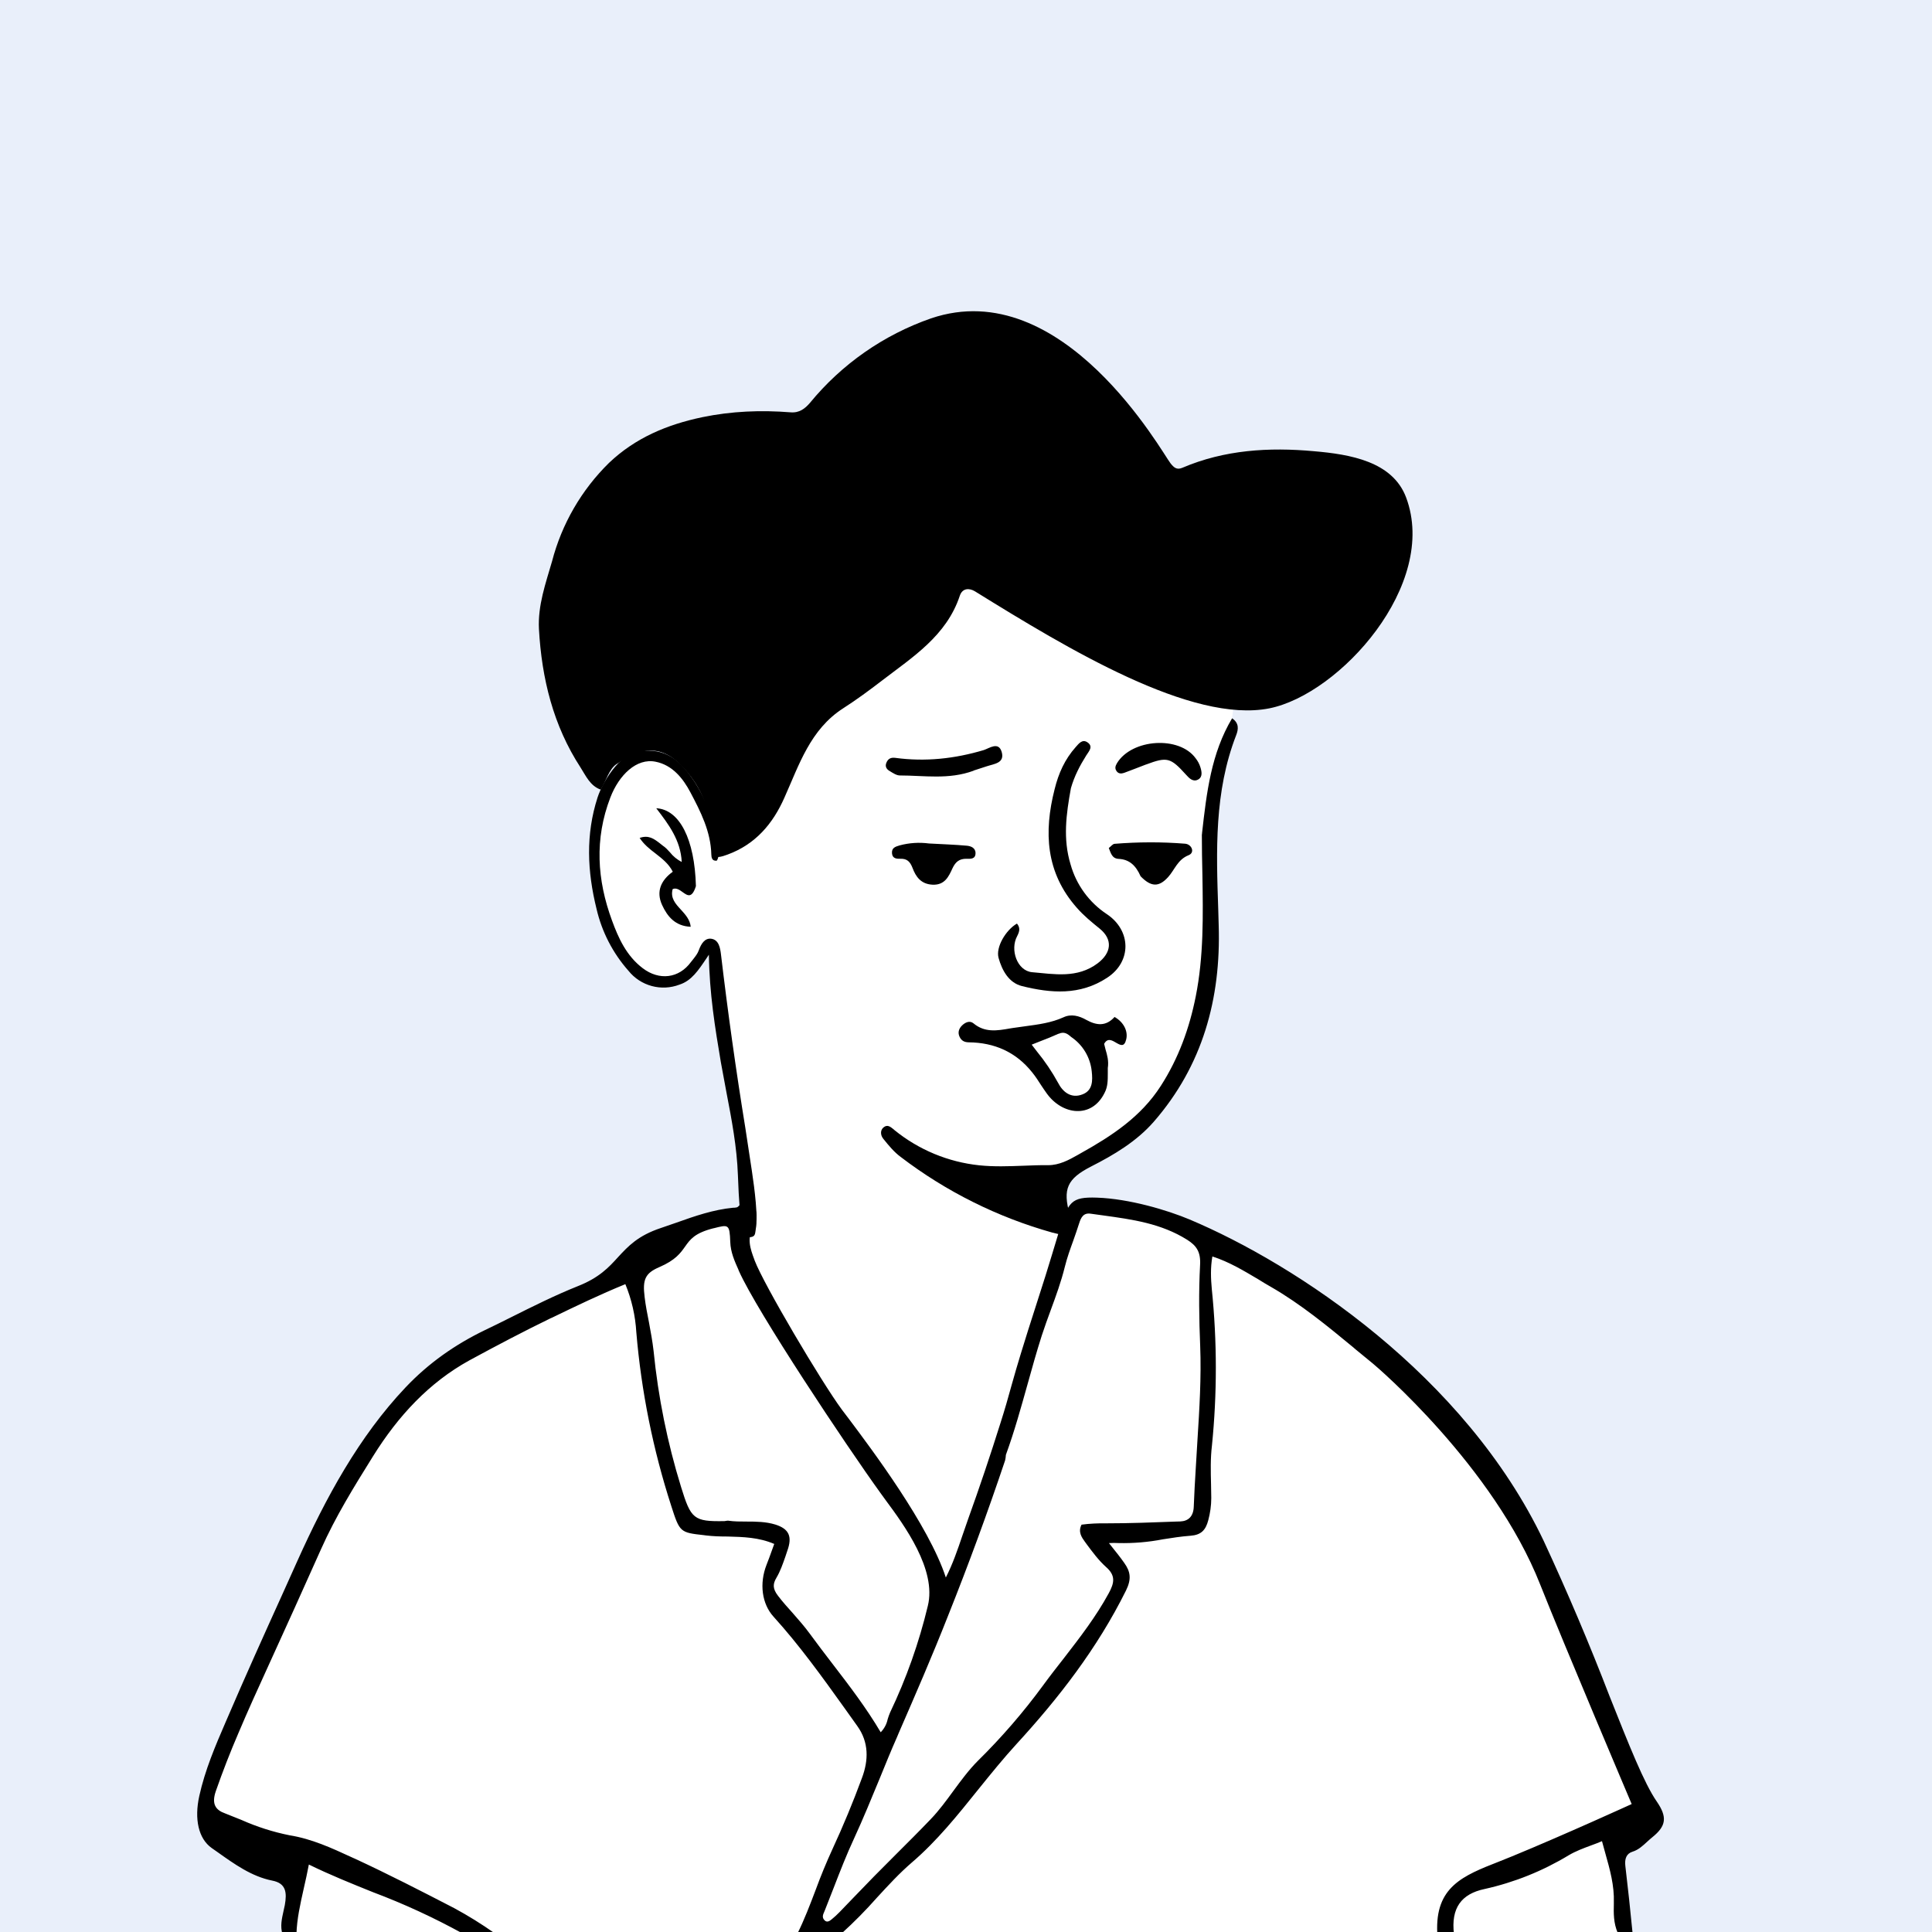
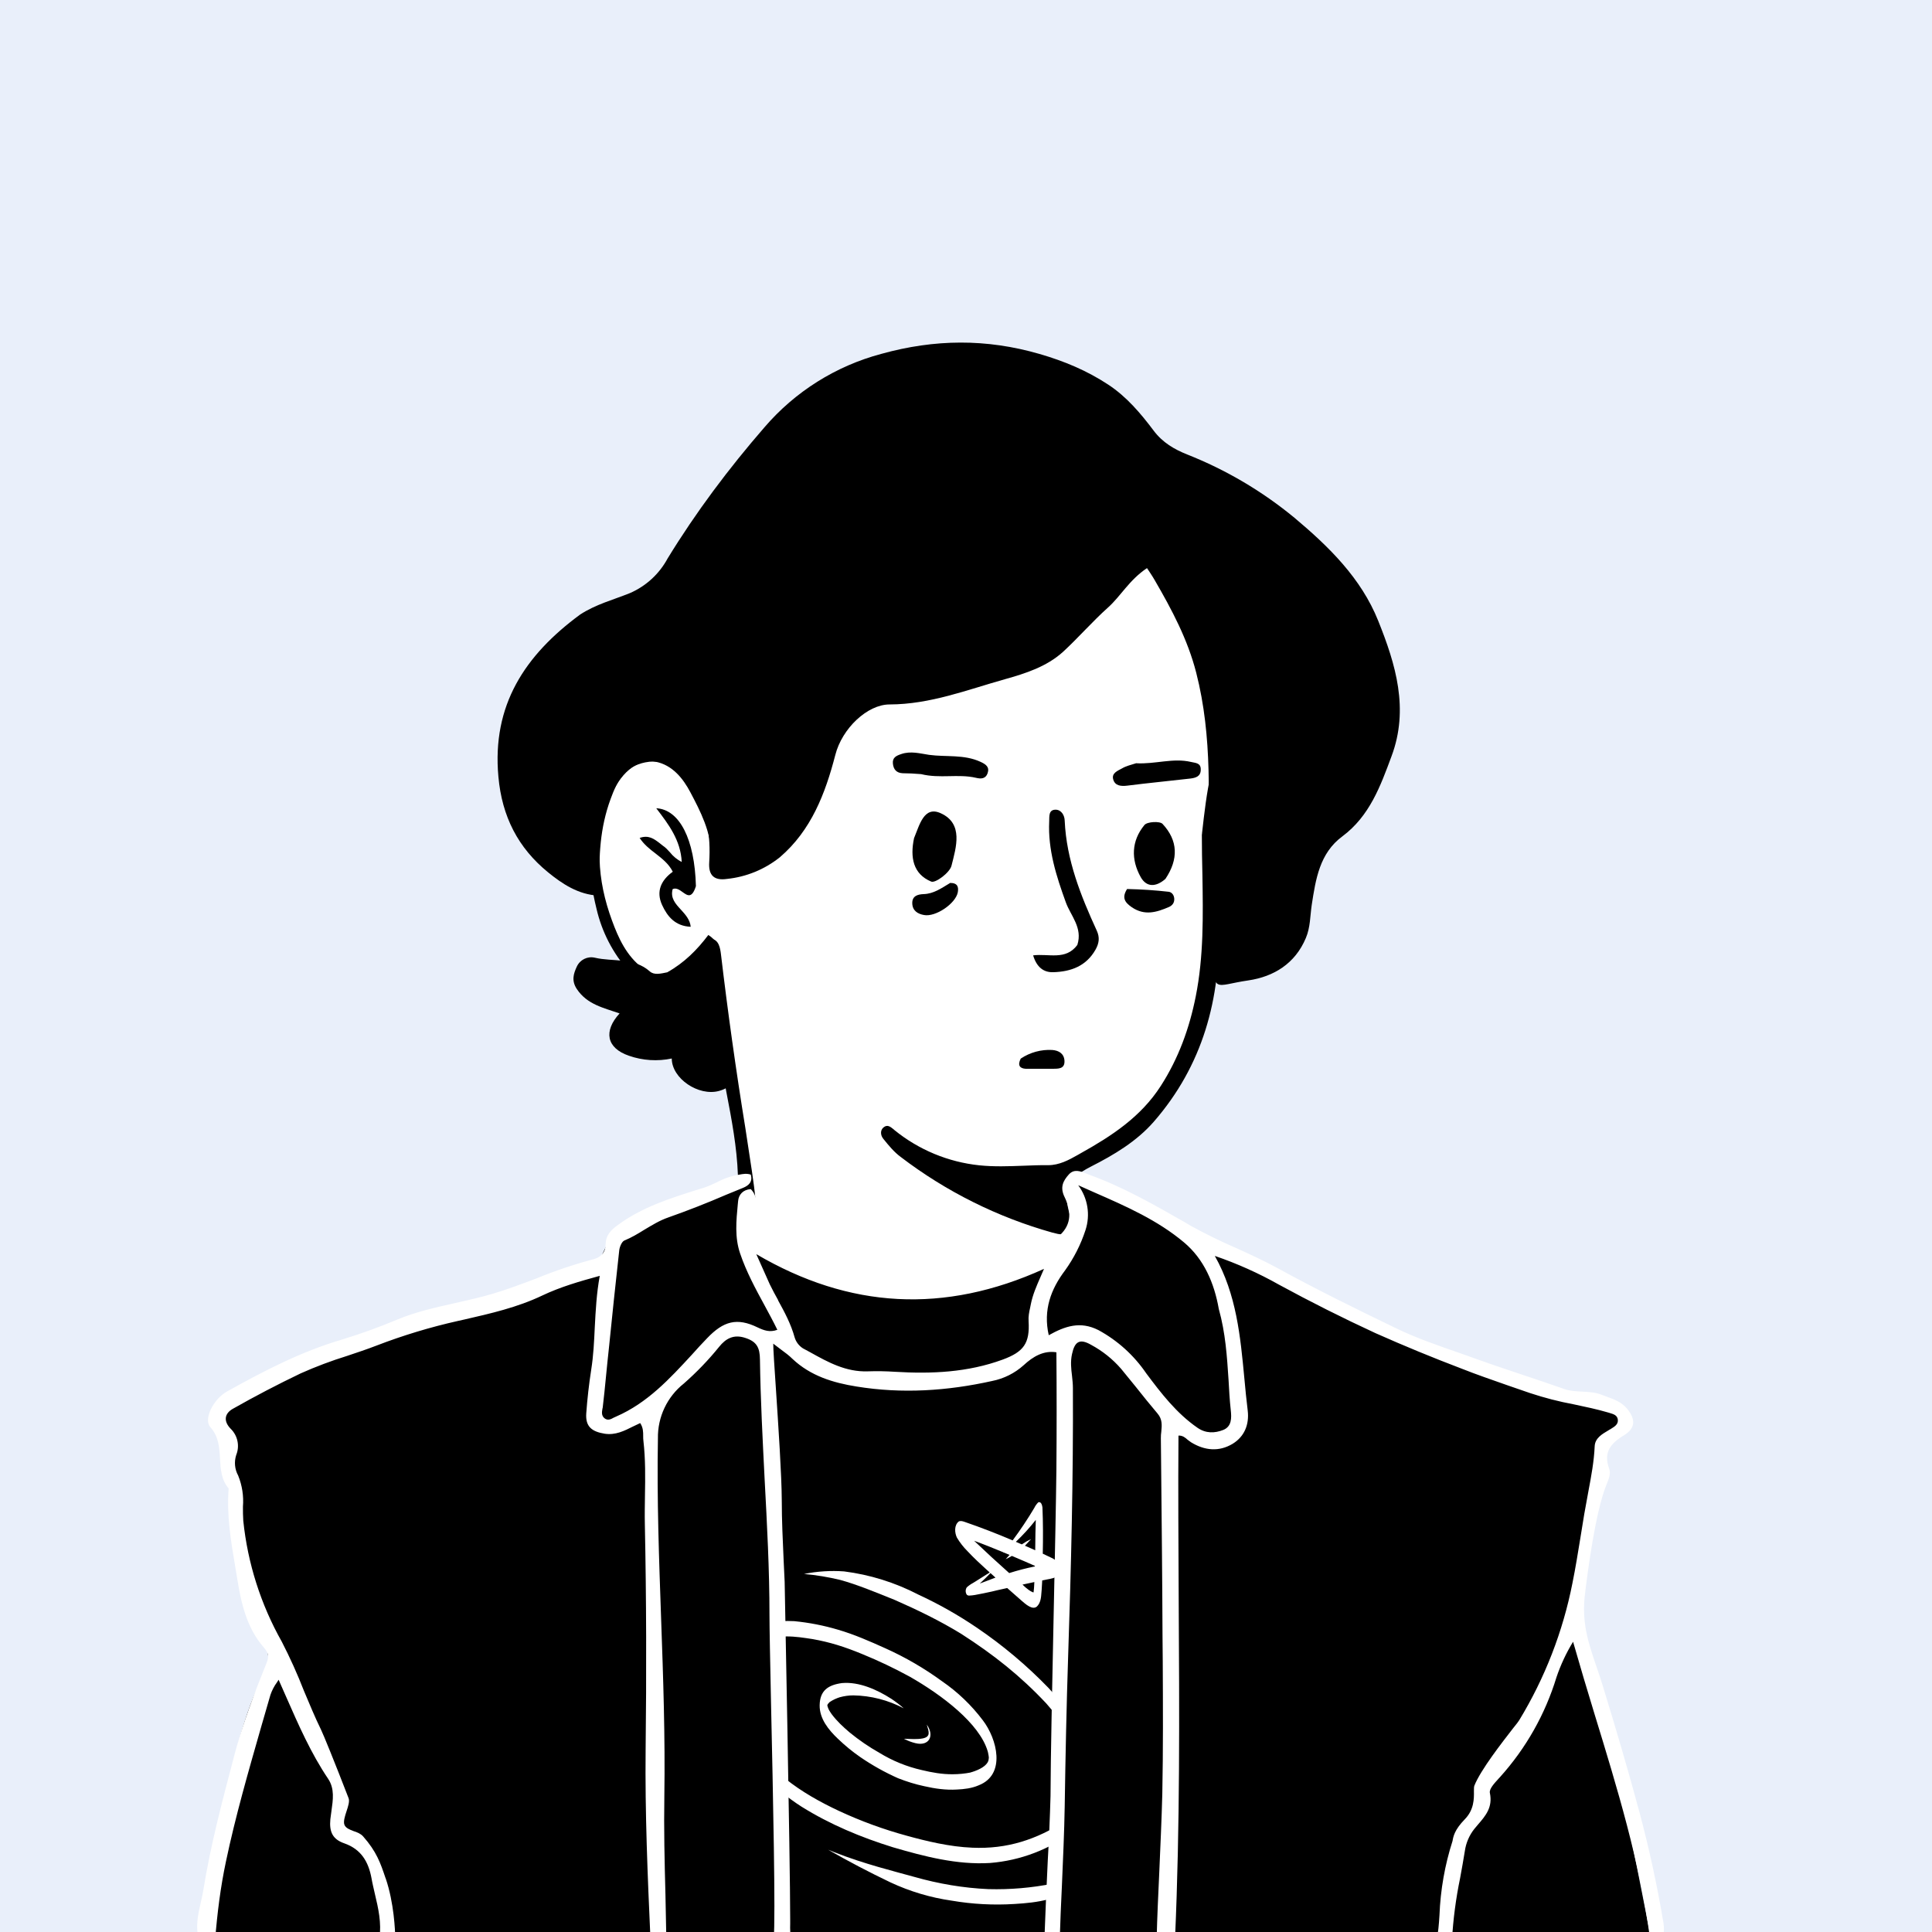
<svg xmlns="http://www.w3.org/2000/svg" viewBox="0 0 1744 1744" fill="none" shape-rendering="auto">
  <mask id="viewboxMask">
    <rect width="1744" height="1744" rx="0" ry="0" x="0" y="0" fill="#fff" />
  </mask>
  <g mask="url(#viewboxMask)">
    <rect fill="#e9effa" width="1744" height="1744" x="0" y="0" />
    <g transform="translate(531 487)">
      <path d="M554 727.7c-99.2 297-363.8 388.6-503.7 19.8-19.3-50.7 31-69.5 66.2-91.9 24.1-15.3 36.8-28.5 35.3-42.2-7-64.4-36.9-243.8-36.9-243.8l-3-5.8s.7-1.6-2.2 1.2c-3 3-9.9 34.2-37 34.2-24.5 0-49.2-10.9-61-86.3C7.2 285.6 9.6 214 40 201c12.5-5.3 24-7.2 35.2-.8 11.3 6.4-13-22 112-126C268.4 6.4 396.7-3.5 448.5 8 500.3 19.5 552 44.8 574.9 98.5c27.8 65-25.9 114.3-14 262.5-2.2 53.6.8 171.2-146.6 210.6-28 7.5-19.3 48.4 22.7 58.4 67 21 117 72.3 117 97.9" fill="#fff" />
      <path fill-rule="evenodd" clip-rule="evenodd" d="m554 266.2.1-1.4c4.1-36.4 8.2-71.7 27.1-103.4 6.5 4.4 5.7 10 3.7 15.2-19.9 51.2-18 104.4-16.2 157.6l.4 14c2.1 66.4-14.5 126.8-58.7 177.5-15.4 17.6-35.8 29.8-56.5 40.3-21.4 11-25.9 20.1-19.2 43.6l.8 2.6c1.4 3.9 2.8 7.9-1 11.8-4.5 4.6-9.5 3.3-14.8 1.8l-.6-.1a406.4 406.4 0 0 1-137-68.3c-6-4.4-10.8-10.3-15.5-16.1l-.3-.4c-2.5-3-3-7.8.5-10.4 3.3-2.5 5.8-.5 8.7 1.8l1 .9a145.5 145.5 0 0 0 76.3 31.7c13.4 1.4 26.6.9 40 .4 7.4-.3 14.8-.6 22.3-.5 10.2 0 18.7-4.7 26.7-9.2l2.8-1.6c27.8-15.5 54.3-32.8 72.2-60.7 16.1-25 25.9-52.2 31.6-80.9 7.2-36.1 6.6-72.7 6-109.8-.3-12-.5-24.2-.5-36.4ZM50.6 190.8c21.9-1.7 34 11.2 44.3 26.3a140.4 140.4 0 0 1 22.4 61.5c.5 3.7 1 7.6-1.2 11.3-4.5.6-4.9-3-5-5.6-.5-20.7-9.7-38.7-18.9-56.1-6.6-12.5-16.2-24.6-31.4-27.6-17.2-3.5-33 12-40.8 32.2-14.5 37.6-12 74.6 1.4 111 5.8 15.9 13.1 32.1 27.8 43.2 14.8 11.3 32.7 9.3 43.6-5.7l2-2.5c2-2.6 4-5.1 5-8 2.1-5.8 5.4-11.2 11.3-10.4 6.8 1 8 8.3 8.7 14a3661 3661 0 0 0 22 156.7l5.9 38.8c2.6 17.1 5.6 41.7 3.6 52.1a28 28 0 0 0-.3 2.2c-.4 2.8-.6 5-4.2 5.5-4.9.8-7-2-7.7-6.4-2.3-17-3-23.6-4-49.6-.9-25.2-5.6-50-10.4-74.9l-5-27c-5.2-30.8-10.3-62-10.8-97l-2 3c-7.6 11.3-13.7 20.5-24.5 24a40.5 40.5 0 0 1-46.1-12.5 127.8 127.8 0 0 1-28.8-55.8c-8.4-34-9.9-67.1.9-100.6 5.2-16.1 23.7-44.7 42.2-42Zm34.6 127.5c4.4 3.2 8.4 6 12-5.4-1.1-42.2-14.7-69.2-35.8-70.3 11.2 14.6 22 28.8 23 48.5a32.3 32.3 0 0 1-10.7-8.8c-2-2.2-4-4.4-6.5-6l-3-2.4c-4.8-3.6-9.7-7.4-17.8-4.5 3.8 5.8 9 10 14.3 14 6 4.7 12 9.3 15.6 16.5-10.6 7.7-15.2 17.7-9.7 29.9 4.8 10.5 11.9 19.2 25.9 19.8-.6-6.3-4.7-10.9-8.8-15.4-5-5.4-9.7-10.6-7.5-18.6 3.2-1.5 6.2.7 9 2.7Z" fill="#000" />
    </g>
    <g transform="translate(178 1057)">
-       <path d="M1291.6 689H83.2l8.6-63.3S14.2 599.3 6.5 584c-7.8-15.3 84.1-214.2 96.7-245.6 12.7-31.5 77-142.8 115.1-164C260.7 150.6 400 87.5 408 81.1c26.1-21 82.7-42.8 82.7-42.8V69l171.4 281 10.3 37.8S776 107 785.7 50C793.9 2 905.5 60.2 905.5 60.2s114.1 70.6 143 93.3c58.4 46.2 140 138.6 180.7 239.2 23.2 57 72.5 168.2 80.6 181.3 8.1 13-27 36-27 36l8.8 79.1Z" fill="#fff" />
-       <path fill-rule="evenodd" clip-rule="evenodd" d="M1044.5 160c-24.1-19.9-48.3-39.8-75-55.2-4-2.2-7.8-4.6-11.7-7-13.2-7.8-26.4-15.8-41.4-20.6-1.8 10.2-1.4 20-.5 29.6A699 699 0 0 1 916 248c-1.4 11.5-1.1 23.3-.8 35l.2 12.3c0 6.8-1 13.6-2.7 20-2.4 9.2-6.7 13.3-16 14-8.3.6-16.6 1.9-24.8 3.2a187.8 187.8 0 0 1-40.3 3.4c-2.8-.2-5.6-.1-7.3 0H823l3.5 4.4c3.2 4 7 8.7 10.4 13.6 5.5 7.7 6.7 14.4 1.5 24.9-26 52.4-61 97.3-98.6 138.3-12 13.1-23.4 27.2-34.7 41.2-18.7 23.3-37.4 46.6-59.8 65.8-11.3 9.7-21.5 20.8-31.8 32a403.9 403.9 0 0 1-31.7 32.1c-13.3.7-26.2.7-40.2.7 6.4-12.8 11.6-26.5 16.8-40.2a497 497 0 0 1 15-36.4 858.8 858.8 0 0 0 26.7-64.4c6-16 6.3-32.2-4.2-46.8l-11.4-16c-20.4-28.5-40.9-57-64.2-82.7-10.6-11.6-13-30-6.3-47 1.7-4.2 3.2-8.5 4.8-12.9l2.1-5.8c-14-6-28-6.3-42.1-6.7-6.7 0-13.3-.2-19.8-1l-1.4-.2c-21.6-2.4-22-2.5-29.6-26.2a699.8 699.8 0 0 1-31.6-157 134.6 134.6 0 0 0-9.9-43.4c-22.8 9.3-44.6 19.8-66.3 30.3l-1 .4c-24.7 12-49.2 24.9-73.5 38.1-36 19.8-64.1 49.8-87 86.6l-.5.8c-16.7 26.8-33.3 53.6-46.4 83L88 394.4l-13.3 29.3-10.5 23.1c-9.2 20.2-18.4 40.3-27 60.7a795.9 795.9 0 0 0-20.4 52.4c-4 11.7-.1 17 8.3 20l15 6a206 206 0 0 0 43.3 13.8c20 3.2 38 11.5 56 19.8l1.3.6 1.4.6c30.3 14 60 29.3 89.8 44.7a360.8 360.8 0 0 1 36.6 22.7c-9.6.8-19.2 1-28.8.3a620 620 0 0 0-80.9-37.3c-19.4-7.8-38.8-15.6-58-25a565 565 0 0 1-4.6 21.6C93 662 90 675.2 89.6 689H77c-2.2-7.2-.6-14 .9-20.8l1.2-5.5c2-11.3 1.2-19.7-11.4-22.1-18.5-3.7-34-14.8-49.6-25.9a1279 1279 0 0 0-5-3.5c-12-8.5-15.8-26.2-11.2-47 5.2-23.5 14.4-45 23.7-66.5l1.3-3c16.3-38 33.2-75.5 50.2-113l13.4-29.8c25.7-57.1 55.5-112 97.5-156.4 21-22.2 45-38.9 71.7-51.8 7.8-3.7 15.6-7.6 23.4-11.5 20-10 40-20 60.5-28.2 19.3-7.6 28-17 36.4-26.3 9-9.7 17.8-19.3 38.6-26.2l13.9-4.8c16.8-6 33.6-11.8 51.4-13.5h1c1.3-.1 2.6-.2 3.4-1l.3-.3c4-4 8.3-8 13-1.6a17.5 17.5 0 0 1 1 19.2c-7 10.8-3.2 21 .3 30.4l.3.9c8.4 22 60.2 109.5 78.7 134.6l6 7.9c21 28 72.4 96.4 87.9 143.7 6.2-12.1 10.6-25 14.9-37.7l5.2-15a2199 2199 0 0 0 29.2-86.7c3.7-11.5 7-23 10.2-34.7 2.7-9.4 5.3-18.8 8.2-28 4.3-14.2 8.8-28.2 13.3-42.2l9-28.2 5.9-19.2 6.5-21.5c8.3-25.8 10.4-30.5 34-29.7 29.2 1 63.6 11.3 83.6 19.7 96 40.4 248.5 140.6 319.7 290.2a2276 2276 0 0 1 59.5 140.3c17.5 44 31.2 78.6 42.6 95 9.6 14 8.5 22-4 32.1a92.1 92.1 0 0 0-4.7 4.1c-4 3.7-8 7.4-13.2 9-5.6 1.7-7.3 6.5-6.5 13a2842 2842 0 0 1 6.5 60.4c-4.1 1-8 1-13.3.1-4-9.2-3.8-18-3.6-26.5v-1c.5-15.5-3.5-29.7-7.7-44.6l-3-10.9c-3.3 1.4-6.6 2.7-10 3.9-7 2.6-13.7 5.1-20 8.8a252.2 252.2 0 0 1-76 30.5c-20.9 4.4-30.5 17.1-27.6 40.8-5 .1-10.1-.3-15.1-1.2-2-41.7 23.2-51.6 55.8-64.4l11.7-4.7c47.4-19.5 108-47.2 108-47.2s-61.1-143.9-82.6-198.2c-42-106.6-147.6-196.7-151.1-199.5l-16.7-13.7ZM729.3 261.3a2651.4 2651.4 0 0 1-51.6 140.5c-14 35.6-29.2 70.6-44.4 105.5l-1.5 3.6c-5.5 12.4-10.6 25-15.7 37.5-7.5 18.2-15 36.5-23.2 54.3-6.7 14.4-12.5 29.3-18.3 44.3l-8 20.4-.5 1.2c-1.2 2.7-2.4 5.4.4 8 2.1 2 4.4.5 6.2-1 2.4-2 4.8-4.1 7-6.4l13-13.5 18.4-19 19.5-19.6c10.6-10.6 21.2-21.1 31.6-32 7.5-7.8 14-16.7 20.5-25.6 7-9.5 14-19 22-27a560 560 0 0 0 58.8-68c6.2-8.5 12.7-16.8 19.2-25.1 14.3-18.5 28.6-37 40.1-58.1 5.2-9.5 6.4-16.1-2.4-23.8-6.7-6-12.3-13.6-17.8-21l-.7-1-.4-.5c-3-4.2-6.6-9-3.2-15.7 7.4-1 14.9-1.3 22.4-1.2 21 0 42-.8 63-1.6l3.7-.1c7.2-.3 11.9-4.4 12.2-13.4a1433.4 1433.4 0 0 1 1.8-34.5l1.5-25c1.8-28.5 3.6-57 2.5-85.5-1-24.3-1.4-48.7-.1-73 .7-12-3.3-17.6-11.7-22.9-23.6-14.8-49.5-18.3-75.4-21.9l-11.6-1.6c-6.6-1-8.8 3.4-10.5 8.8-1.6 5.2-3.5 10.4-5.3 15.6-2.8 7.7-5.6 15.5-7.6 23.6-3.3 13.4-8 26.2-12.7 39-2.8 7.6-5.6 15.3-8.1 23-4.6 14.4-8.7 29-12.8 43.8-5.9 21-11.8 42.5-19.6 63.9a28 28 0 0 1-.7 5Zm-240.7-172 .5 1.2C505.6 127.3 585.3 247.1 617 291l4.5 6.2c16.5 22.3 46.3 62.7 38 95.6a486 486 0 0 1-34 96c-.9 1.9-1.5 4-2.2 6.1a23.7 23.7 0 0 1-6.3 11.8c-13-22-28.3-42-43.6-61.9-6.9-9-13.8-18-20.5-27.2-4.8-6.6-10.2-12.6-15.5-18.7-4.5-5-9-10-13.1-15.4-5.1-6.6-4.6-10.9-1.4-16.3 3.5-5.9 5.7-12.4 8-18.9l1.8-5.4c4.7-13 1.5-19.8-10.8-23.7-8.5-2.6-17.2-2.7-25.9-2.7-5.6 0-11.2 0-16.7-.8-.6 0-1.3 0-2 .2l-1.4.2c-27.8.5-30.2-2-39.1-30.8A625.2 625.2 0 0 1 412 162.6c-1-8.8-2.6-17.4-4.2-26-1.5-7.6-3-15.1-3.9-22.8-2-15.8.5-21.5 13.3-27 14.6-6.3 19.1-12.7 23.2-18.5 4.6-6.5 8.7-12.3 25.8-16.6h.2c13.3-3.4 14.2-3.7 14.8 12.4.3 9.3 4 17.5 7.4 25.1Z" fill="#000" />
+       <path d="M1312 691.3 3 694s25.8-189 56.2-235.7c16.3-25-10.6-45-16.4-70.3-5.8-25.2-11.8-57.9-10.5-67.4 1.2-9.5-1.4-29.3-4.3-43.3-3-14-.2-28.3-7-40.5-7-12.1-8-25 0-30.7 8-5.8 341.2-123.5 341.2-123.5L372.5 61s47-34.8 72.2-40.7c25.2-5.9 47.1-9.7 47.1-9.7s-5.2 24.3-1.4 36.6c4 12.4 93 68.9 154.7 63.8 72-6 139.4-45.2 144.8-60.7 5.4-15.6-3.3-19-6.6-31.8C779.9 5.7 788 1 802.6 9c14.5 8 211.3 110.9 254 130.4 42.6 19.6 202.6 69.4 202.6 69.4s30.2 8.8 26.7 17.2c-7.6 17.9-24.1 1-24.1 49.6 0 30-25.3 125.6-25.3 125.6s39.6 123.7 46.2 148.2c6.7 24.5 29.3 142 29.3 142Z" fill="#000" />
+       <mask id="bodyVariant06-a" style="mask-type:luminance" maskUnits="userSpaceOnUse" x="516" y="231" width="267" height="460">
+         <path d="m528 691-12-460h266.5L773 691H528Z" fill="#fff" />
+       </mask>
+       <g mask="url(#bodyVariant06-a)">
+         <g transform="translate(396 278)">
+           <g fill="#fff">
+             <path d="m302.9 264.7-.5.1h.5Z" />
+             <path d="M410.3 250c-3-10-7.3-19.7-13-28.5a217.4 217.4 0 0 0-24.8-32.8 410 410 0 0 0-64.7-54.4 371.2 371.2 0 0 0-53.1-30A199.3 199.3 0 0 0 188 83.5c-12-.9-24.3-.1-36.2 2.3 11 1 22 2.8 32.7 5.4 14.8 4 33.2 11.6 49.3 18.1 20.5 9 40.7 18.8 59.8 30.5 29.6 19 53.5 38 76.8 62.8 12.4 14.3 20.5 25 28.4 40.5 3.7 8 6.4 16.6 8 25.3.8 6.1.7 5 .8 8.6v1.4l-.4 2.8v.1a44.4 44.4 0 0 1-19.2 27.3c-26.3 17-53 25.7-84.3 24.3-20.5-.8-41.7-6-58.8-10.7a385.2 385.2 0 0 1-61.8-22.6c-17-8-33.5-17.2-48.2-29-16.7-13.3-31.1-24.6-45-42.6-9.2-11.8-14.4-19.2-19.9-33l-.8-2.5c-1.6-5.4-1-2.5-1.7-8.3.2-3.5-.8-8 2.4-13.3a63 63 0 0 1 33.3-24c7.4-2.3 21.7-4.6 32.5-4.7 8-.1 16 1.2 23.9 2.4 15.7 2.8 28.7 6.9 44.7 13.5 14.7 6 29 12.8 42.9 20.4 29.1 16.6 63 42.2 70.4 67.4l.4 1.6v.2c.3 1.2.5 2.5.6 3.7v.3a114.5 114.5 0 0 0-.2 1.7l-.3 1.3c-1.5 4-7 7.6-15.3 10.1h-.3l-.3.2h.1a86 86 0 0 1-16.3 1.6c-9.5.1-18.9-1.6-28-3.8a126.6 126.6 0 0 1-38.1-15.5 189 189 0 0 1-26.9-18.4c-5.9-5-11.6-10.3-16.3-16.6-2-3-2.9-4.1-3.9-7.7a39.8 39.8 0 0 1 .2-.8l.2-.3v-.2l1.2-1.3.3-.4.3-.2c2.8-1.9 5.9-3.3 9-4.3 4-1.1 8.2-1.7 12.3-1.7a100.8 100.8 0 0 1 45.5 11.7 103 103 0 0 0-11.2-8.6c-12.8-8.2-29.1-15.6-44.6-14.2-12.4 1.7-19.9 6.7-20.1 20-.2 12.2 8.1 22.3 16.5 30.3 6.3 6 13 11.6 20.3 16.6a213.5 213.5 0 0 0 34 19c7.7 3 15.6 5.5 23.7 7.2 9.6 2.2 19.5 3.6 29.3 3 6.7-.3 13.5-1.1 19.7-3.8 25-9.7 16.6-42 3.8-58.7a158.2 158.2 0 0 0-36.9-35.3 284 284 0 0 0-51.1-29.7c-14-6.3-28-12.5-42.8-16.8a209.3 209.3 0 0 0-39.5-7.7c-7.8-.4-15.6 0-23.2 1.1A76.8 76.8 0 0 0 77.2 147a49.5 49.5 0 0 0-13 15.9 49.1 49.1 0 0 0-3.4 24c1.6 18.5 11.9 35 22.9 49.6a187.5 187.5 0 0 0 30.9 32.4c11.3 9.5 22.6 19.1 35 27 25.6 16 53.7 27.7 82.4 36.6 28.4 8.3 57.8 16 87.6 14.2a144 144 0 0 0 75.9-29 55.6 55.6 0 0 0 19-35.6 90 90 0 0 0-4.2-32Z" />
+             <path fill-rule="evenodd" clip-rule="evenodd" d="M528.4 299.2c2 3 4 6.1 4.8 9.6 1 4.7 1.3 11-3 14.2-2.5 1.4-5.6 1.7-8.5 2l-1.4.1c-5.3.4-10.6.5-15.9.4h-.4c-2.8 5.2-5.5 10.5-8 16 1.3-5.1 3-10.6 5-16.2a213 213 0 0 1-8-.5 142.3 142.3 0 0 0 3.3 8.2l-.5-.7-.6-1c-1.4-2.1-2.8-4.3-4-6.6a126.6 126.6 0 0 1-26-5c-5-1.5-10.6-3.3-12.2-8.7-1.3-5-.3-11 4.2-14a142 142 0 0 1 18.1-12.4c-.7-3-1.4-6.3-1.8-9.5-.7-7.3-1.7-22.4 9-22.2 4.4 1 7.9 4 11.2 6.8l1.6 1.3a150.9 150.9 0 0 1 8.8 8.5c3.8-1.7 7.7-3 11.6-4.2 3.1-.8 6.4-1.4 9.5-.4 3.8 2 4 7 3.5 10.8-.5 2.8-1.4 5.4-2.7 7.9l-3.5 7.1c2 2.6 3.8 5.3 5.6 8l.3.5Zm-8.8-20.8c-1.7.3-3.4.7-5 1.3l-.4.1-.5.2 3.6 4.2 2.4-5.8Zm-37.2-11.6 4 2c2.5 1.8 4.9 3.7 7 5.8a349 349 0 0 0-12.5 6.8 58.4 58.4 0 0 1-1-14.2l.8-.4h1.7Zm-3.3 30.2c-4.7 2.7-9.4 5.6-13.8 8.7 6 2 12.4 3.4 18.8 4.2a244.4 244.4 0 0 1-5-13Zm9 13.4-4.3-16v-.1l2.8-1.6c5.4-3 11-6 16.6-8.5a222 222 0 0 1 9.6 10.8l-6.6 16.5c-6 0-12.2-.4-18-1Zm29.3-9.7-5.8 10.8c4.3 0 8.6-.3 12.9-.8l-.9-1.4c-2-2.9-4-5.8-6.2-8.6Z" />
+             <path d="M262.6 221.8c2 6.7 3.6 10.8-3.4 12.4-5.4 1.1-11 .5-16.4.4-.8 0-1.1 0-.2.3a45 45 0 0 0 9.6 3.6c12.6 3.2 17.6-6.8 10.4-16.7ZM412.8 353.9c-4.7 2.5-9.9 4.1-15 5.8a237 237 0 0 1-21.2 5.6 261 261 0 0 1-58.3 5c-22.6-1-45-4.8-66.8-11-18-5-45.7-11.8-72.3-22.3l-5.7-2.3a851 851 0 0 0 56.3 29.5 196.2 196.2 0 0 0 55.3 16.5c18.7 3.2 37.7 4.2 56.7 3 10.3-.6 20.8-1.6 30.9-4.3a134 134 0 0 0 39-17.4c8.7-6.3 15-15 21.4-23.6-6.6 5.7-12.6 11.2-20.3 15.5ZM391.5 147.3l-4.2-2.4 7.3 7a340.7 340.7 0 0 1 50.5 71.3c-8.6-31-23-61.4-53.6-76ZM18.6 152c5.3-8.4 19-25 29-31.4A100 100 0 0 1 75.5 106a95.2 95.2 0 0 1 21.2-2.5 69.2 69.2 0 0 0-23.6-2.9A78.2 78.2 0 0 0 44 111c-13.7 8-24 20.7-32 34.1a89.6 89.6 0 0 0-11 45c.8 19.6 8 38.5 18.3 55a300 300 0 0 0 38 44.2l15.1 14.5A518 518 0 0 1 27.1 242c-14.5-23.5-21.2-43.7-18.5-62.6a64 64 0 0 1 10-27.5Z" />
+             <path fill-rule="evenodd" clip-rule="evenodd" d="M134.7 341.1c-1.8-3-3.7-6-5.8-8.9l-.6-.7-.5-.6 1.4-2.6c1.3-2.1 2.5-4.3 3.3-6.7.8-3.5.8-8.2-2.3-10.6a7 7 0 0 0-4.4 0 43.7 43.7 0 0 0-11.4 4.2A264.7 264.7 0 0 0 91.6 294c-1-.9-2.1-1.8-3.4-2.4-3.5-1.4-5 3.2-5.3 5.8a64.1 64.1 0 0 0 2.5 20.5c1 4.3 2.3 8.6 3.7 12.8l-4 2.8-.7.5-9.8 7c-3 2.3-6.4 4.9-7 8.9-.7 3.5-.5 8.3 2.9 10.4 3.6 1.2 7.5 1.5 11.4 1.8l2.4.2c5.3.4 10.6.4 16 .1 2.3 6.7 4.7 13.4 7.3 20 .2.9.7 1.7 1.3 2.4-.7-1.2-1-2.6-1.2-4l-.4-1.9-1.5-6.5-2.2-10.2c2 0 4.1-.2 6.2-.4-1.2 4.6-2.1 9.4-2.7 14.1 1.4-4.9 3.1-9.7 5.1-14.3a464.7 464.7 0 0 0 10.6-1.2l7.8-1c1.2-.2 2.4-.6 3.6-1a7 7 0 0 0 2.4-3c2-4.7.8-10-2-14.2Zm-44-32.9c4.8 4 9.3 8 13.6 12.4l-9.4 6c-1.7-6.7-3.2-13-4.2-18.4Zm2.5 34.4-8.4 5.7c3.5.2 7 .3 10.5.2l-2.1-6Zm7.3 5.8-2.3-9.2 4.7-3c3.1-2 6.8-4.2 10.5-6.2 1.6 1.8 3.4 3.7 5 5.7a230.1 230.1 0 0 0-4.3 11.6c-4.5.5-9 .9-13.6 1Zm19.8-3.5-1 1.9 7.2-1c-1-1.5-2.5-3.3-4-5.2l-.5 1-1.7 3.3ZM380.5 75.7c-1.2-2-3-3.5-5.2-4.4l-8-3.8c.3-14 .3-27.9-.3-41.8-.3-2-1.1-5.4-3.7-4.6a17.3 17.3 0 0 0-3.6 5 341 341 0 0 1-19.6 29.4 646.9 646.9 0 0 0-43.3-16.7c-1.8-.6-3.6-1.2-5.3-.4-4.3 3.3-3.8 10.2-1.7 14.6a64 64 0 0 0 9.8 12.5l.2.2c5.4 5.8 11.2 11.1 17 16.4l1.6 1.4 1 1a5872 5872 0 0 1-15 9.4 27 27 0 0 0-5.7 4 6 6 0 0 0 0 6.6 3 3 0 0 0 2.6.8c1.5 0 3-.3 4.6-.5 5.1-.9 10.2-2 15.3-3.1l5-1.2 9-2a3942 3942 0 0 0 12.6 11.1c4.2 3.7 10.2 9 14.2 5.6 3.4-3.3 3.8-8.2 4.1-12.7l.2-2.3.5-8.6 6.2-1.2c.5 0 1-.2 1.4-.3 1.4-.3 2.8-.6 4-1.3 4-2.9 4-9 2-13Zm-20-12.7v1.4l-9.3-4.1 5.6-6a57 57 0 0 0-8.4 4.8 242.4 242.4 0 0 1-4-1.7l-1.4-.6c6.5-6.2 12.5-12.8 18-19.8-.3 7.4-.4 16.6-.5 26Zm-55-7A1166.6 1166.6 0 0 0 337 85a225.8 225.8 0 0 1 23.2-6v-.5c-5.7-2.6-11.5-5-17.3-7.5l-3.5-1.5a55 55 0 0 1-5.6 3 94 94 0 0 1 3.5-3.9l-5-2.1a54 54 0 0 0-.7.6l.4-.5.1-.2c-8.8-3.6-17.6-7.2-26.6-10.5Zm5 38.4c3.3-3 6.5-6.2 9.6-9.4l4.5 4.1a556 556 0 0 0-14 5.3Zm38.5 1 1.8 1.7 1 .9c1.5 1.2 3.7 3.2 6.7 4.4h.5c.3-2.6.6-5.7.7-9.3L349 95.4Z" />
+           </g>
+         </g>
+       </g>
+       <path fill-rule="evenodd" clip-rule="evenodd" d="M409.2 694c-2.6-57.2-5-114.3-4.4-171.6.8-67.8.7-135.8-.7-203.6-.2-8.6 0-17.2.1-25.7.3-16.5.5-33-1.4-49.5-.2-1.4-.2-2.8-.2-4.3 0-3.7 0-7.6-2.7-11.7l-6.3 3c-8 4-16 8.1-25.8 6.6-11.6-1.9-17.4-6.4-16.6-18.3a489 489 0 0 1 4.5-39.6c2-12.6 2.6-25.3 3.2-38.2.8-15.2 1.6-30.7 4.5-46.4-18.3 5-35.6 10-52 17.8-22.4 10.7-46.6 16.2-70.6 21.7l-5.4 1.2c-25 5.6-49.5 13-73.4 22.2-8.8 3.4-17.8 6.4-26.8 9.4a376.2 376.2 0 0 0-41.7 15.7 993.2 993.2 0 0 0-61.3 32c-7.5 4.2-8.7 11.1-2 18a21.7 21.7 0 0 1 5 23.8A23.5 23.5 0 0 0 37 275a61.3 61.3 0 0 1 4.3 28c0 4.3 0 8.6.3 12.7a281 281 0 0 0 34.8 109.3 467.7 467.7 0 0 1 20 44.4c5 11.8 9.8 23.6 15.4 35 2 4 12.6 30 24.9 61.9 1 2.8-.4 7.2-1.9 11.7-1.5 4.6-3 9.3-1.9 12.2 1.2 3 4.6 4.3 8.2 5.7 3.2 1 6.4 2.3 8.6 4.7 12.2 13.8 15.7 24 20.3 37.7l.2.4c7.5 22.1 8.5 47 8.6 54a32.6 32.6 0 0 1-14.3.2c2-14.3-1-27.3-4.1-40.3-1-4.6-2.2-9.2-3-13.9-2.8-15.3-9.5-26.4-24.5-31.7-10.5-3.6-13.8-10.2-12.7-21.8l1-7.5c1.4-9.9 3-20.1-3-29-15.5-23-26.6-48.3-37.9-74l-6.8-15.4-1.4 2.2a42.5 42.5 0 0 0-6 11.5l-8.4 29C46.2 542.2 34.6 582.3 26 623.2c-5 23.5-7.9 47-9.8 70.8H1.7c-3.5-11.5-1-22.5 1.5-33.5a185 185 0 0 0 2.3-11.1C12 609 22.4 569.7 32.8 530.3l.5-2.1c7.7-29.1 18.3-56.8 29.5-84.5 2.3-5.6 1.2-9.2-2.8-13.7-15.2-17.5-20.3-39.6-23.8-61.6l-1.8-10.8c-4-23.5-7.9-47-6-71-6.7-7.8-7.3-17.4-7.8-27-.6-10-1.2-20-8.7-28.3-6.4-7 2.5-25.2 15-32.2 33.2-18.5 66.8-36 103.5-46.8A517 517 0 0 0 181 134c16.9-7 34.5-10.8 52.1-14.8 11.2-2.5 22.3-5 33.2-8.2 13.6-4 26.7-9 40-14a420.5 420.5 0 0 1 51-17.2c7-1.7 11.3-6.1 11.4-13.6.1-7.7 4.2-12.3 10.1-16.7 22.5-16.9 48.7-25 74.8-33.2l3.4-1c4.2-1.4 8.1-3.2 12-5a65 65 0 0 1 20.5-7c3.3-.6 6.5-1.2 10.2 0 2 6.6-2 9.9-6.8 11.9l-15.4 6.3A806.2 806.2 0 0 1 425.2 42c-7.8 2.7-14.7 7-21.6 11.1-5.8 3.6-11.6 7.1-18 9.7-2.3 1-4.2 5.6-4.6 8.7-3.3 29.3-6.3 58.6-9.3 88l-1.4 13.2-1.4 14.1c-.8 8.6-1.7 17-2.7 25.6 0 .8-.2 1.5-.4 2.3-.5 3-1 6.1 1.8 8.5 3 2.4 5.7 1 8.4-.5l2.2-1c28.3-12.3 48.4-34.2 68.5-56 4.5-5 9-10 13.6-14.7 14.7-15.4 26.9-18.9 45.7-9.7 5.7 2.7 10.9 4.6 17.7 2.1-3.6-7.4-7.5-14.6-11.4-21.8-8.4-15.4-16.6-30.6-22.2-47.1-5-14.6-3.5-29.6-2.1-44.4l.3-3c.5-5.6 4.3-10.2 11.4-10.7 5.9 5.8 6 15.3 6 21-.2 25 18.1 33.3 34.7 40.8l.5.3c50.3 22.9 103.7 25 157.4 16.8a149.8 149.8 0 0 0 80.3-37.2c11.4-10.4 10-22.9 4.5-34.3-4.5-9-1.5-14.8 3.7-20.6 4.7-5.2 10.3-3 15.5-1l2.3 1c30.8 11 59 27.2 87.4 43.4l5 3a493 493 0 0 0 41.3 20.2c12.8 5.8 25.6 11.7 38 18.5 34.6 19 70.1 36.4 105.7 53.6 18.5 9 38.1 15.7 57.7 22.5l16.3 5.8c13.9 5 27.9 9.6 41.8 14.3 12 4 24 8 35.8 12.2 5.4 2 11 2.2 16.6 2.5 5.9.3 11.8.6 17.5 2.8l4.5 1.7c7 2.5 13.8 5 18.8 11.2 7.6 9.5 7.3 17.4-3 23.7-12.2 7.3-18.8 15.5-13.4 30.2 1.6 4.4-.3 9-2 13.3l-.5 1.2-.2.5c-10 25-16.8 79.6-18.6 93.4l-.3 2.8c-3.8 27 2.8 46 10.2 67.7a558 558 0 0 1 5.4 16.4c11.8 38.4 23.2 77 33.6 115.8a1073 1073 0 0 1 21.4 99c.6 3.4.4 7 .2 11v3a25.1 25.1 0 0 1-12.3.2c-9.4-69.9-29.7-136.2-50-202.4A3709 3709 0 0 1 1242 425a158 158 0 0 0-15 32.1 238.2 238.2 0 0 1-50.9 90l-1.2 1.3c-4 4.4-8.8 9.5-8 13.1 2.7 13-3.9 20.6-10.8 28.6l-3.2 3.8a41.5 41.5 0 0 0-8.6 20c-1.3 8.2-2.8 16.4-4.3 24.6a383.2 383.2 0 0 0-7.3 55.5h-14.3c2-6.1 2.4-13.2 3-22.2a250.7 250.7 0 0 1 11.8-67c.7-4 1.7-9.9 11-19.5 8.5-8.6 8.4-18.8 8.3-25.2 0-2.4 0-4.2.4-5.2 5.6-14.2 25.4-39.5 35.1-52 3-3.7 5-6.3 5.4-7.1 23.1-38 39.4-79.9 48-123.6 2.8-13.7 5-27.6 7.3-41.6a1160 1160 0 0 1 7.2-41.8c2.5-13.3 5-26.5 5.6-40.2.3-7.4 6.6-11 12.5-14.5l1.3-.8.5-.2.4-.3c3.2-2 6.7-4 6.2-8.3-.5-4-3.9-5-7.3-6l-1.3-.4c-10.2-3-20.7-5.2-31.1-7.4a299.7 299.7 0 0 1-39.6-10.2l-20.3-7c-13.9-4.9-27.7-9.6-41.3-15a1511.4 1511.4 0 0 1-77.9-32.1 1475.9 1475.9 0 0 1-87-43.7 346 346 0 0 0-58-26c19.6 34.7 23.1 72.8 26.7 110.8.9 9.7 1.8 19.3 3 28.8 1.5 12.7-3 23.5-13.6 30-12.3 7.4-25.3 6.2-37.6-1.4l-3-2.2c-2.2-2-4.6-4-8.3-3.8-.4 49.6 0 99.2.2 148.8.6 101.4 1.2 203-3.3 305a41.8 41.8 0 0 1-16.6.3c.5-20.4 1.5-40.6 2.4-60.7 1-23.4 2.1-46.7 2.7-70 .8-39.9.6-79.7.4-119.6l-.2-22.4c-.2-53-.8-106.1-1.3-159.2l-.2-19.9c0-2 .1-4 .4-5.9.5-5.5 1.1-11-3.3-16.2-6.8-8-13.3-16.1-19.8-24.3L834 178.6a96 96 0 0 0-27-21.6c-10.4-6-14.9-3-17.3 8.3-1.5 6.7-.8 13.2 0 19.7.4 3.7.8 7.4.8 11 .4 80.8-1.6 161.5-4.3 242.2-1.5 45-2.4 90.3-3.1 135.4-.4 23.7-1.5 47.4-2.5 71-.8 16.5-1.5 33-2 49.6-4 0-9.9-.5-13.8-1.3.8-23.1 2-48.1 3-70.2a1987 1987 0 0 0 2.5-58.5c.1-34.5 1.5-99.8 2.8-162.4 1.1-52.7 2.2-103.4 2.5-132.4a6422.8 6422.8 0 0 0 0-105.7c-11.4-1.8-21 3.7-29.6 11.7a60 60 0 0 1-28.4 14.2c-40.4 9-81.3 11.7-122.4 5-21.3-3.4-41.6-9.6-57.9-25-3-3-6.5-5.6-10.6-8.6a374 374 0 0 1-6.7-5.1c0 4.7 1 20.7 2.4 40.7 2.2 33.3 5.2 77.9 5.3 100.7 0 18.2.9 36.4 1.7 54.6l.9 19c0 2.4 5 251 5 305.2v3.5c-.1 4.8-.3 9.7 1.7 14.4-5.6.1-11-.2-16.6-1 1.8-17.9-.6-131.4-2.4-212.6-.8-37.8-1.4-68.6-1.4-79.5 0-41-2.2-82.1-4.4-123.1-1.8-35.9-3.7-71.7-4.2-107.6-.1-10.7-2.9-16.2-13.3-19.5-10.6-3.5-17.7.8-23.5 8-9.7 12-20.3 23-31.9 33.2a61.8 61.8 0 0 0-23.4 49.5c-1 54.5 1 108.8 2.9 163.2 1.9 53.2 3.7 106.4 2.9 159.6-.5 29.7.2 59.5 1 89.2l.8 40.6h-14.3Zm513-569.4c-4.1-23.4-13.4-45-31.4-60.1-23.8-20-52.1-32.5-80.7-45l-14.8-6.6a44.6 44.6 0 0 1 6.6 40.4 133 133 0 0 1-18.5 36.5c-12.7 16.8-19.9 35.7-14.7 58.5 14.7-8.2 28.4-13 44.9-4.6a123.6 123.6 0 0 1 43.1 39c13.6 18.2 27.3 36 46.2 49.1 7.6 5.3 15.7 5 23.3 2 7.7-3.1 7.6-10.8 6.8-17.9-1-9-1.5-18.1-2-27.3-1.4-21-2.7-42.2-8.8-64Zm-397.8-8c-2.6-4.6-5.1-9.3-7.5-14.2a24155 24155 0 0 0-12.2-27.3c84 49.3 169.7 54.2 259.7 13.3l-3.2 7.4c-3.6 8.2-7 16-8.7 24.6l-.6 3c-.9 4-1.7 8-1.4 12.2 1.2 20-4.4 27.7-23.4 34.7-31.6 11.6-64.2 13-97.3 11a243 243 0 0 0-24.4-.4c-19.7.7-35.9-8.2-52-17.2l-6.5-3.5a17.8 17.8 0 0 1-7.6-10c-3.3-12-9.1-22.8-15-33.5Z" fill="#fff" />
    </g>
    <g transform="translate(266 207)">
-       <path d="M879.9 432.4c-70.1 14-182-53.7-265.8-105.6-4.9-3-11.3-3.2-13.7 4-12 36.1-42.4 55.2-70.3 76.6-11.3 8.7-23 17.3-35 25-29.7 19.1-39.7 50.9-53 80.6-10.5 23.8-26.3 42.2-51.3 51.4-11.7 4.4-14.3 2.7-14.2-10.1.1-22-6-43-18.8-60-20.4-27-38.8-31.2-67.5-11.4-6.5 4.5-9.1 14.7-14 22.9-9.7-3.4-13.6-12.8-18.2-19.9-24.7-37.9-35.1-80.4-37.6-125.1-1.1-21.3 6.1-41.3 11.8-61a192.4 192.4 0 0 1 51.5-89c23.8-22.6 52.3-34.5 84.1-41.2 26.6-5.5 53-6.5 79.7-4.4 8 .7 13.1-3.4 17.5-8.5a246 246 0 0 1 109.3-76.3c119.3-40.5 209.2 122.2 216.2 130.8 3 3.8 5.6 6.2 10.6 4.1 38.1-16.3 78.4-18.7 118.8-15 32.7 2.8 71.1 9.2 83.3 41.8 29.4 78.6-60 177.6-123.4 190.3Z" fill="#000" />
+       <path d="M257.6 347.8c14.4-9.4 30.2-13.4 45-19.4a70.4 70.4 0 0 0 34-31.2c25.7-42 55.2-81.3 87.4-118.4a210.3 210.3 0 0 1 105.7-66.4c48-13.3 94.6-13.8 142.6.1 22.4 6.5 42.8 15 62.1 27.7 16.7 11 29.3 26 40.9 41.4 8.2 11 18.8 17 30.2 21.6a360 360 0 0 1 97 57.2c31 26 60.2 54.5 75.6 93 15.8 39.3 28 79.6 12 122.3-10 27-19.8 54-44.4 72.3-20.5 15.2-24 38.5-27.6 61.8-1.5 10-1.2 20.2-5.3 29.9-9.7 23.2-29 34.9-51.9 38.3-31.8 4.6-29.5 12.6-34.5-24.1a477.2 477.2 0 0 1-2.8-77.4c1.7-59.1 5.1-118.2-9.8-176.3-7.7-30-22-56.9-37.4-83.4-2.1-3.7-4.6-7.3-7-11-16.2 10.9-23.6 25.2-35.2 35.6-14.1 12.6-26.6 27.1-40.6 40-14.8 13.4-33.8 19.5-52.4 24.7-34.2 9.6-67.4 22.7-104.2 22.8-20 0-42.9 21.6-49 45.7-9 34.7-21.7 68-50.1 92.3a91.6 91.6 0 0 1-47.7 19.5c-11.5 1.7-16.8-3.2-16-15 1.5-24-1.9-47.2-16-67-9.8-13.4-21.2-27.4-41.8-23.2-18.3 3.7-25.2 16.5-31.2 33-9.5 25.8-11 52-9.6 78.9.1 2.4-.7 4.9-1.3 8.4-18.5-1-32.8-10.7-45.6-21.1-27-22-41.6-50.3-44.8-86.3-5.9-64.6 23.9-109.6 73.7-146.3ZM336.3 670.7c15.4-8.6 27-20.3 37.1-33.7 7 4.4 9.2 9.7 9.8 16.4 2.6 28 2.3 56 7.5 83.8 1.3 6.6 2.3 13.4 4.3 19.8 3.6 11.6-1.1 17.8-12 20.8-18.4 5-42.6-11.2-42.6-29.3a72.1 72.1 0 0 1-38.7-2.5c-20.4-7-23-22.3-8.4-38.2-14.2-5-29.2-7.9-38.6-22-5-7.6-3-13.8 0-20.3 2.9-6.2 9.6-9.5 16.2-8 16.6 3.9 35.2-.5 49.7 12.4 4 3.5 9.7 2 15.7.8Z" fill="#000" />
    </g>
    <g transform="translate(791 871)">
-       <path d="M176 65c-3.3-2.8-6.4-5.1-11.4-2.8-7.9 3.6-16.1 6.5-24.3 9.8 8.5 11.3 17.4 21.9 23.8 34.4 4.2 8.3 11.8 14.4 22 10.5 9.4-3.5 9.3-12.6 8.4-20.7A42.6 42.6 0 0 0 176 65Z" fill="#fff" />
-       <path fill-rule="evenodd" clip-rule="evenodd" d="M209 98v-4.9c1-6.4-.6-11.9-2-16.6l-1.3-5.2c3-5.6 7-3.3 10.7-1.1 4 2.3 7.5 4.3 9.2-2.9 1.8-7.2-2-15.5-10.5-20.3-7.8 8.7-16.3 7.7-25.4 2.7C183.2 46 176 44 169 47.3c-11 5-22.8 6.5-34.6 8.1L123 57l-2.5.4c-11.3 2-22.5 3.9-32.7-4.6-3.4-2.8-7.4-1-10.4 1.9-3 3-4 6.6-2.1 10.4 1.6 3.2 4 4.7 8.1 4.8 23.3.2 42.8 8.8 57.4 27.2 3 3.7 5.5 7.6 8 11.5 1.7 2.5 3.3 5 5 7.3 14 19.7 40.7 23.2 52.3-.4C209 110 209 104.3 209 98Zm-44.4-35.8c5-2.3 8.1 0 11.4 2.9a42.6 42.6 0 0 1 18.5 31c.9 8.2 1 17.3-8.4 20.8-10.2 4-17.8-2.2-22-10.5A185.7 185.7 0 0 0 144.9 78l-4.6-6 7.3-2.9a281 281 0 0 0 17-7Z" fill="#000" />
+       <path d="M130.4 84.6a46.5 46.5 0 0 1 28.5-7.8c6.2.5 10.7 3.5 11 9.9.3 7.4-5.7 7-10.8 7.1h-24c-5.5-.3-7.8-3-4.7-9.2Z" fill="#000" />
    </g>
    <g transform="translate(653 805)" />
    <g transform="translate(901 668)">
-       <path d="M65.7 43.5c-4.3 23.6-7.3 45.8-.3 68.8A79.4 79.4 0 0 0 98 157.1c22.3 14.8 22.7 43 .4 57.5-24.6 16.2-50.8 14-77 7.5-11.8-3-17.9-14.2-21-25.4-2.7-9.6 6.5-25.2 16.6-31 3.1 3.8 2.4 7 .2 11.3-6.7 12.3 0 31.4 13.5 32.6 19.8 1.7 40.7 5.8 59.1-8 12.5-9.4 14-21.5 1.8-31.4-7.3-5.9-14.4-11.7-20.6-18.8-28-31.7-29.9-68.2-20-107 3.5-14.3 9.2-27 19-38C73 3 76-.9 80.5 2c5.9 3.9 1.2 8.4-1 12-5.6 9-10.6 18.3-13.8 29.5Z" fill="#000" />
+       <path d="M71.5 185c5-15.6-6-26.3-10.4-38.5-8.6-23.7-16.2-47.4-15-73 .2-4.6-.7-10.7 6-10.6 5.1.2 7.9 5.2 8 10 1.6 35.5 14.5 67.7 29 99.3 2.7 6 2.1 11.1-1.1 16.9-8.5 15.1-22.3 20-38.2 20.5-8.7.3-15-4.5-18.2-15.2 14-1.8 29.4 4.8 39.9-9.4Z" fill="#000" />
    </g>
    <g transform="translate(610 680)">
-       <path d="M419.6 111c-4.2-9.5-9.9-15.2-19.8-15.7-6-.3-7-5.1-8.9-9.8 2-1.5 3.5-3.7 5.3-3.8 21.1-1.7 42.4-1.8 63.5-.1 6 .4 9.3 8 3.2 10.4-10 4-12.5 13.2-18.5 19.8-8.2 9-15.2 9.1-24.8-.8ZM228.6 81.4c12.2.7 23.1 1 34 2 3.6.3 8 1.8 8 6.7 0 5.6-4.6 5.2-8.3 5.1-6.3 0-9.7 2.7-12.5 8.6-3.4 7.4-6.9 15.3-18 14.8-10.5-.5-15.1-7.2-18.1-15.2-2.2-5.7-5-8.4-11-8.2-3.4.1-7.1-.2-7.5-4.9-.4-5 3-6 7-7.2a67.9 67.9 0 0 1 26.4-1.7Z" fill="#000" />
+       <path d="M407.4 122.5c13 .3 25.4 1.1 37.6 2.5 3 .4 5 3.3 5 6.7 0 3.3-1.7 5.6-4.7 7-11.2 4.8-22 8.2-33.7.2-6.5-4.5-9-8.7-4.2-16.4ZM247.6 117c7 0 7.8 3.8 7 8.5-2 10.2-20 22.4-30.4 20.5-5.9-1-10.5-4-10.7-10.5-.2-6.7 4.8-8.2 10.3-8.4 9-.3 15.8-5.2 23.8-10ZM215.1 76.6c5-12 9-29.4 24.1-22.5 20.7 9.4 13.9 30.7 9.7 47.4-1.6 6.3-14.5 15.9-18.3 14.3-16.3-6.8-19.2-21.7-15.5-39.2ZM442 113.4c-8.6 7.5-17 7.6-22.2-1.5-9-16-8.6-32.8 3.3-47.2 2.5-3 13.8-3.6 16.3-1 14 15 14.6 31.8 2.6 49.7Z" fill="#000" />
    </g>
    <g transform="translate(610 680)" />
    <g transform="translate(774 657)">
-       <path d="M104.9 38.7C82.4 47 60.2 43 38.3 43c-3 0-6.3-2.2-9.2-4-2.7-1.5-4.4-4-3-7.4 1.5-3.7 4-5 8-4.5 27.2 3.7 53.7.8 79.9-7 5-1.6 13.3-8 16.2 1.6 3 10.2-6.8 10.8-13.4 13l-12 3.9ZM260.5 33.1c-7.2 2.7-13.5 5.3-19.9 7.6-2.4.8-5.1.9-6.8-1.8-1.6-2.4-1-4.4.5-7 13.4-22 56.2-24.9 71-4.4 1.9 2.4 3.3 5 4.2 7.8 1.3 4.1 2.4 9.2-2.2 11.5-4.3 2.2-7.7-1.1-10.7-4.5-14-15.5-17-16.3-36-9.2Z" fill="#000" />
+       <path d="M57.5 41.8C51.3 41.3 46 41 41 41c-5.7-.2-8.5-3.4-9-8.8-.5-5.3 3-7 7.5-8.5 8.6-3 17.1-.5 25.2.7 15.4 2.1 31.5-.6 46.4 6.3 5 2.3 8.3 4.7 6.4 10.3-1.8 5.2-6.1 5.2-10.6 4.1-16-3.7-32.4.9-49.4-3.3ZM251.8 32c17.2.9 33.1-5 49.3-1.2 4 1 9 .7 8.8 7 0 6.2-4.7 7.4-9.5 8-19 2.2-38 4-56.9 6.4-5.7.7-11 .1-12.6-5.6-1.7-5.7 4-7.8 8-10 3.5-2.1 7.8-3.1 12.9-4.7Z" fill="#000" />
    </g>
    <g transform="translate(0 559)" />
  </g>
</svg>
